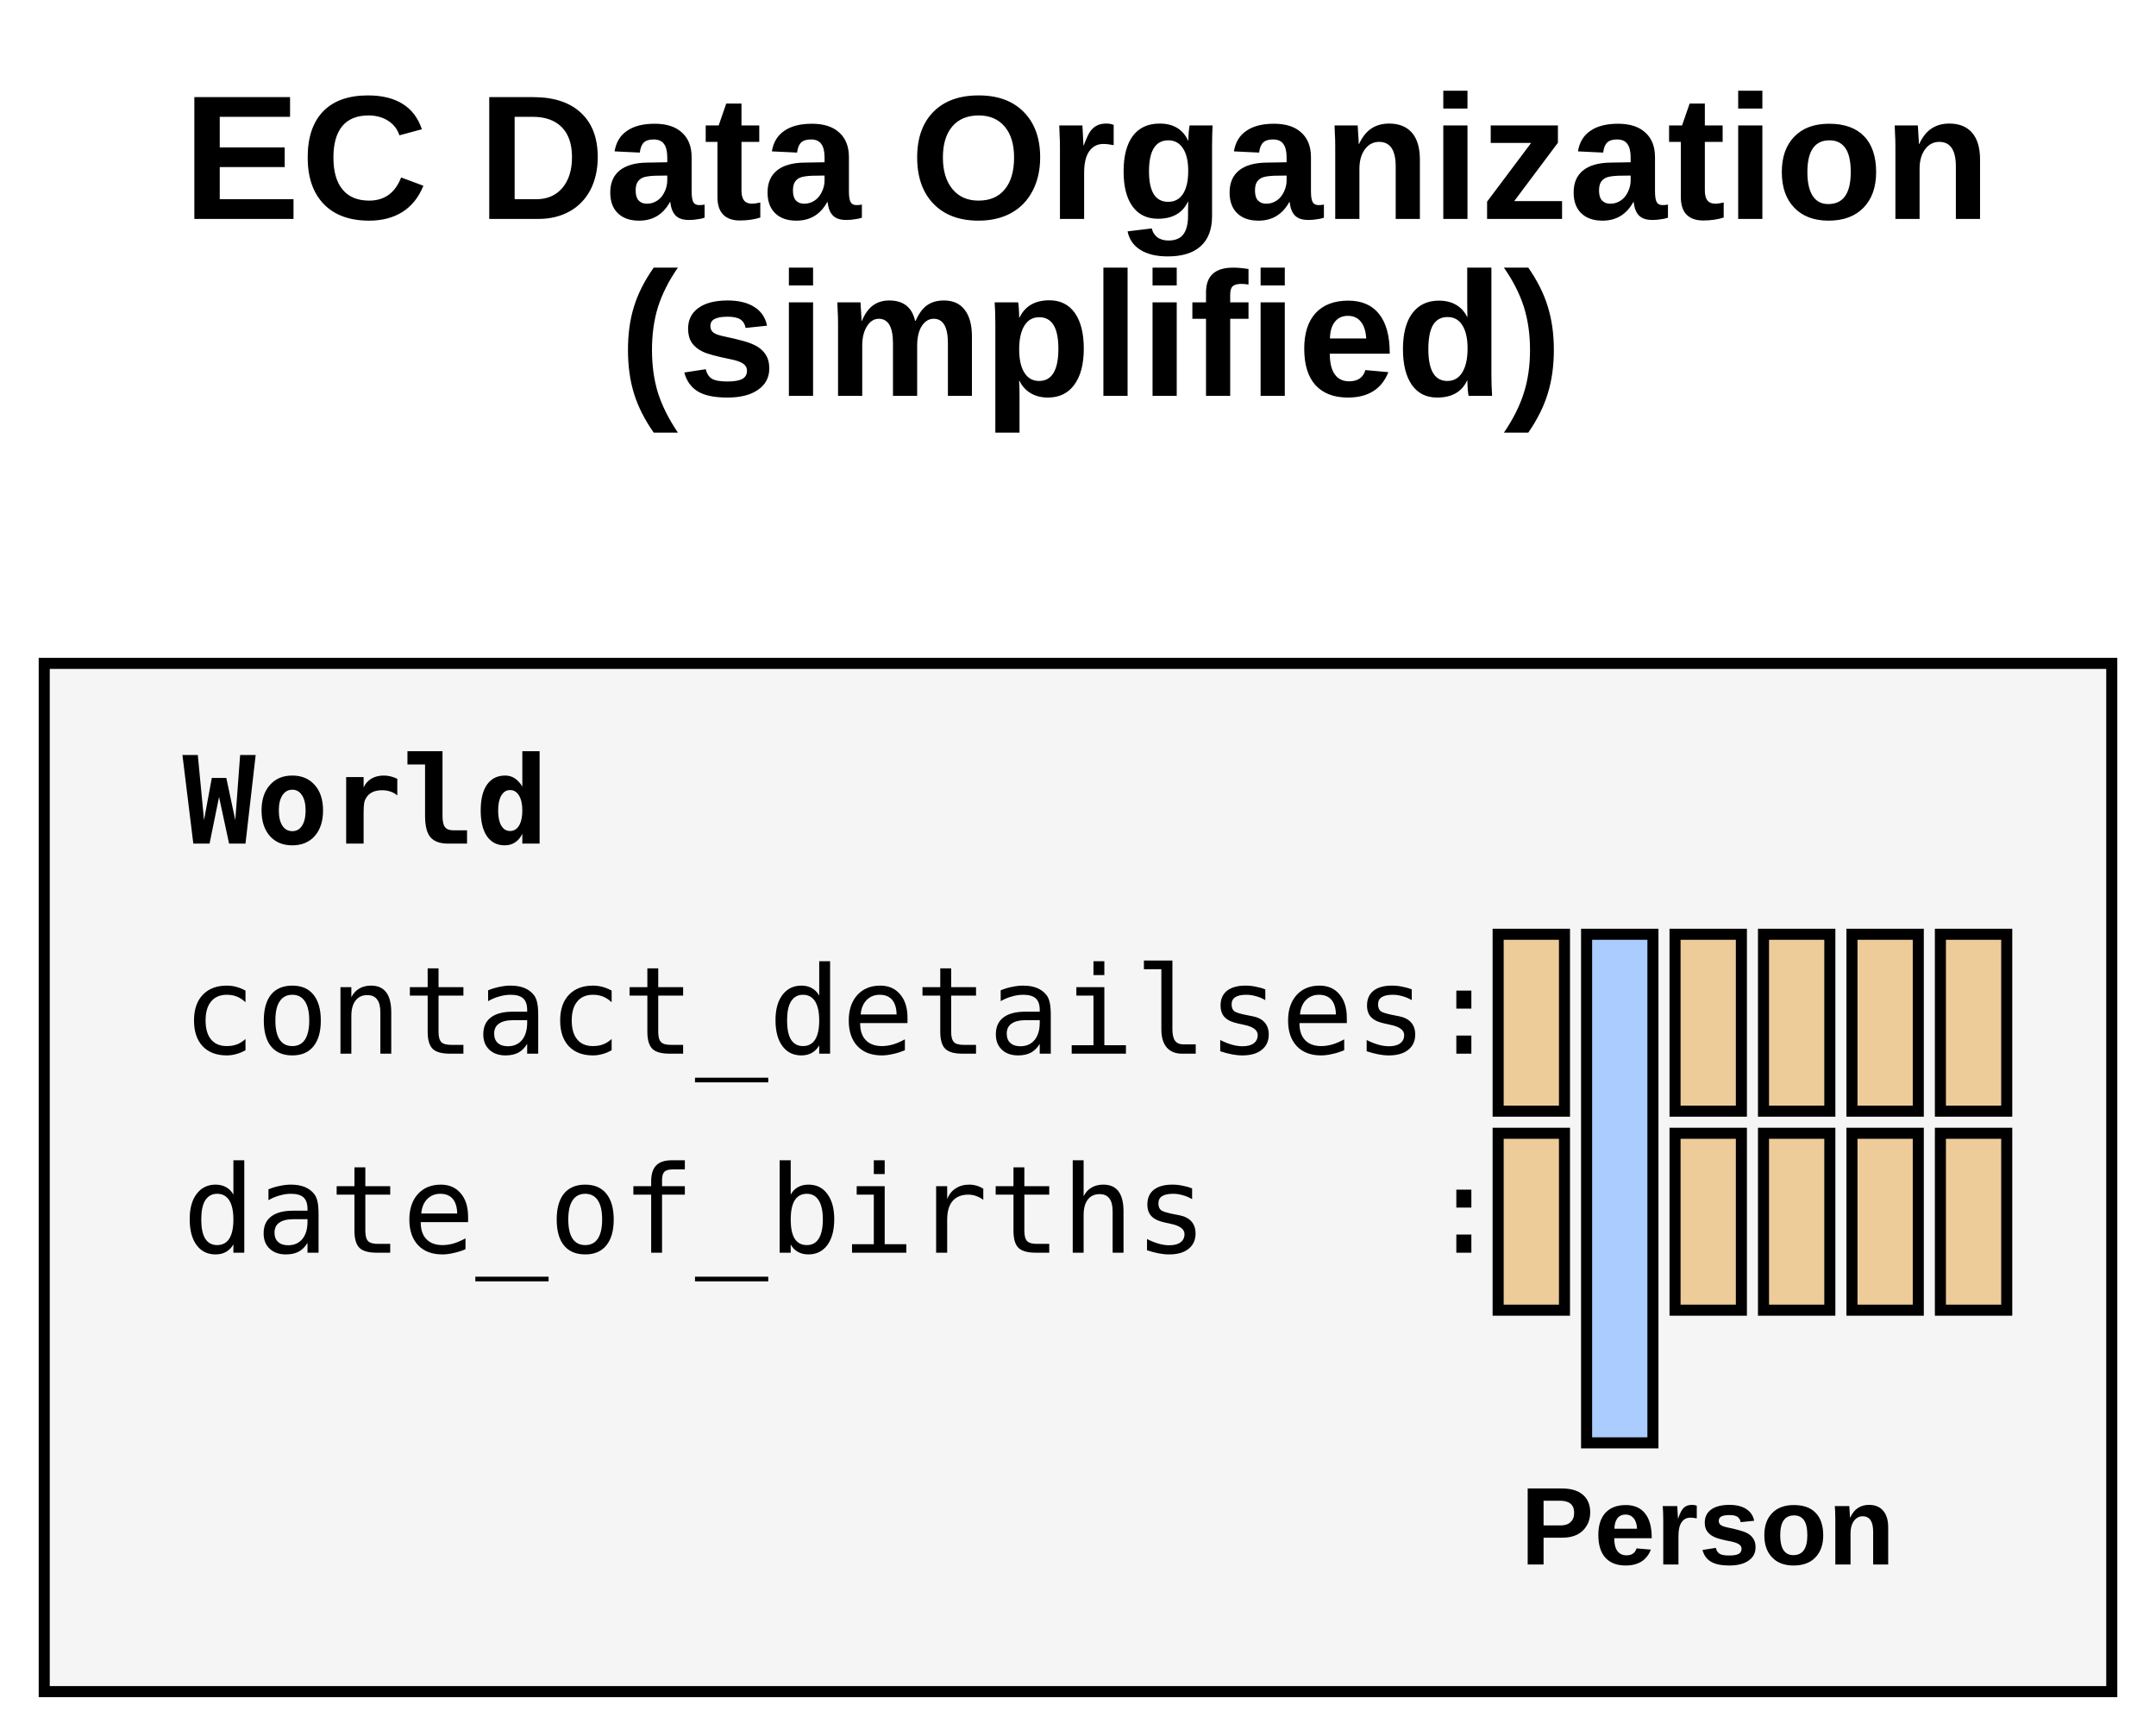
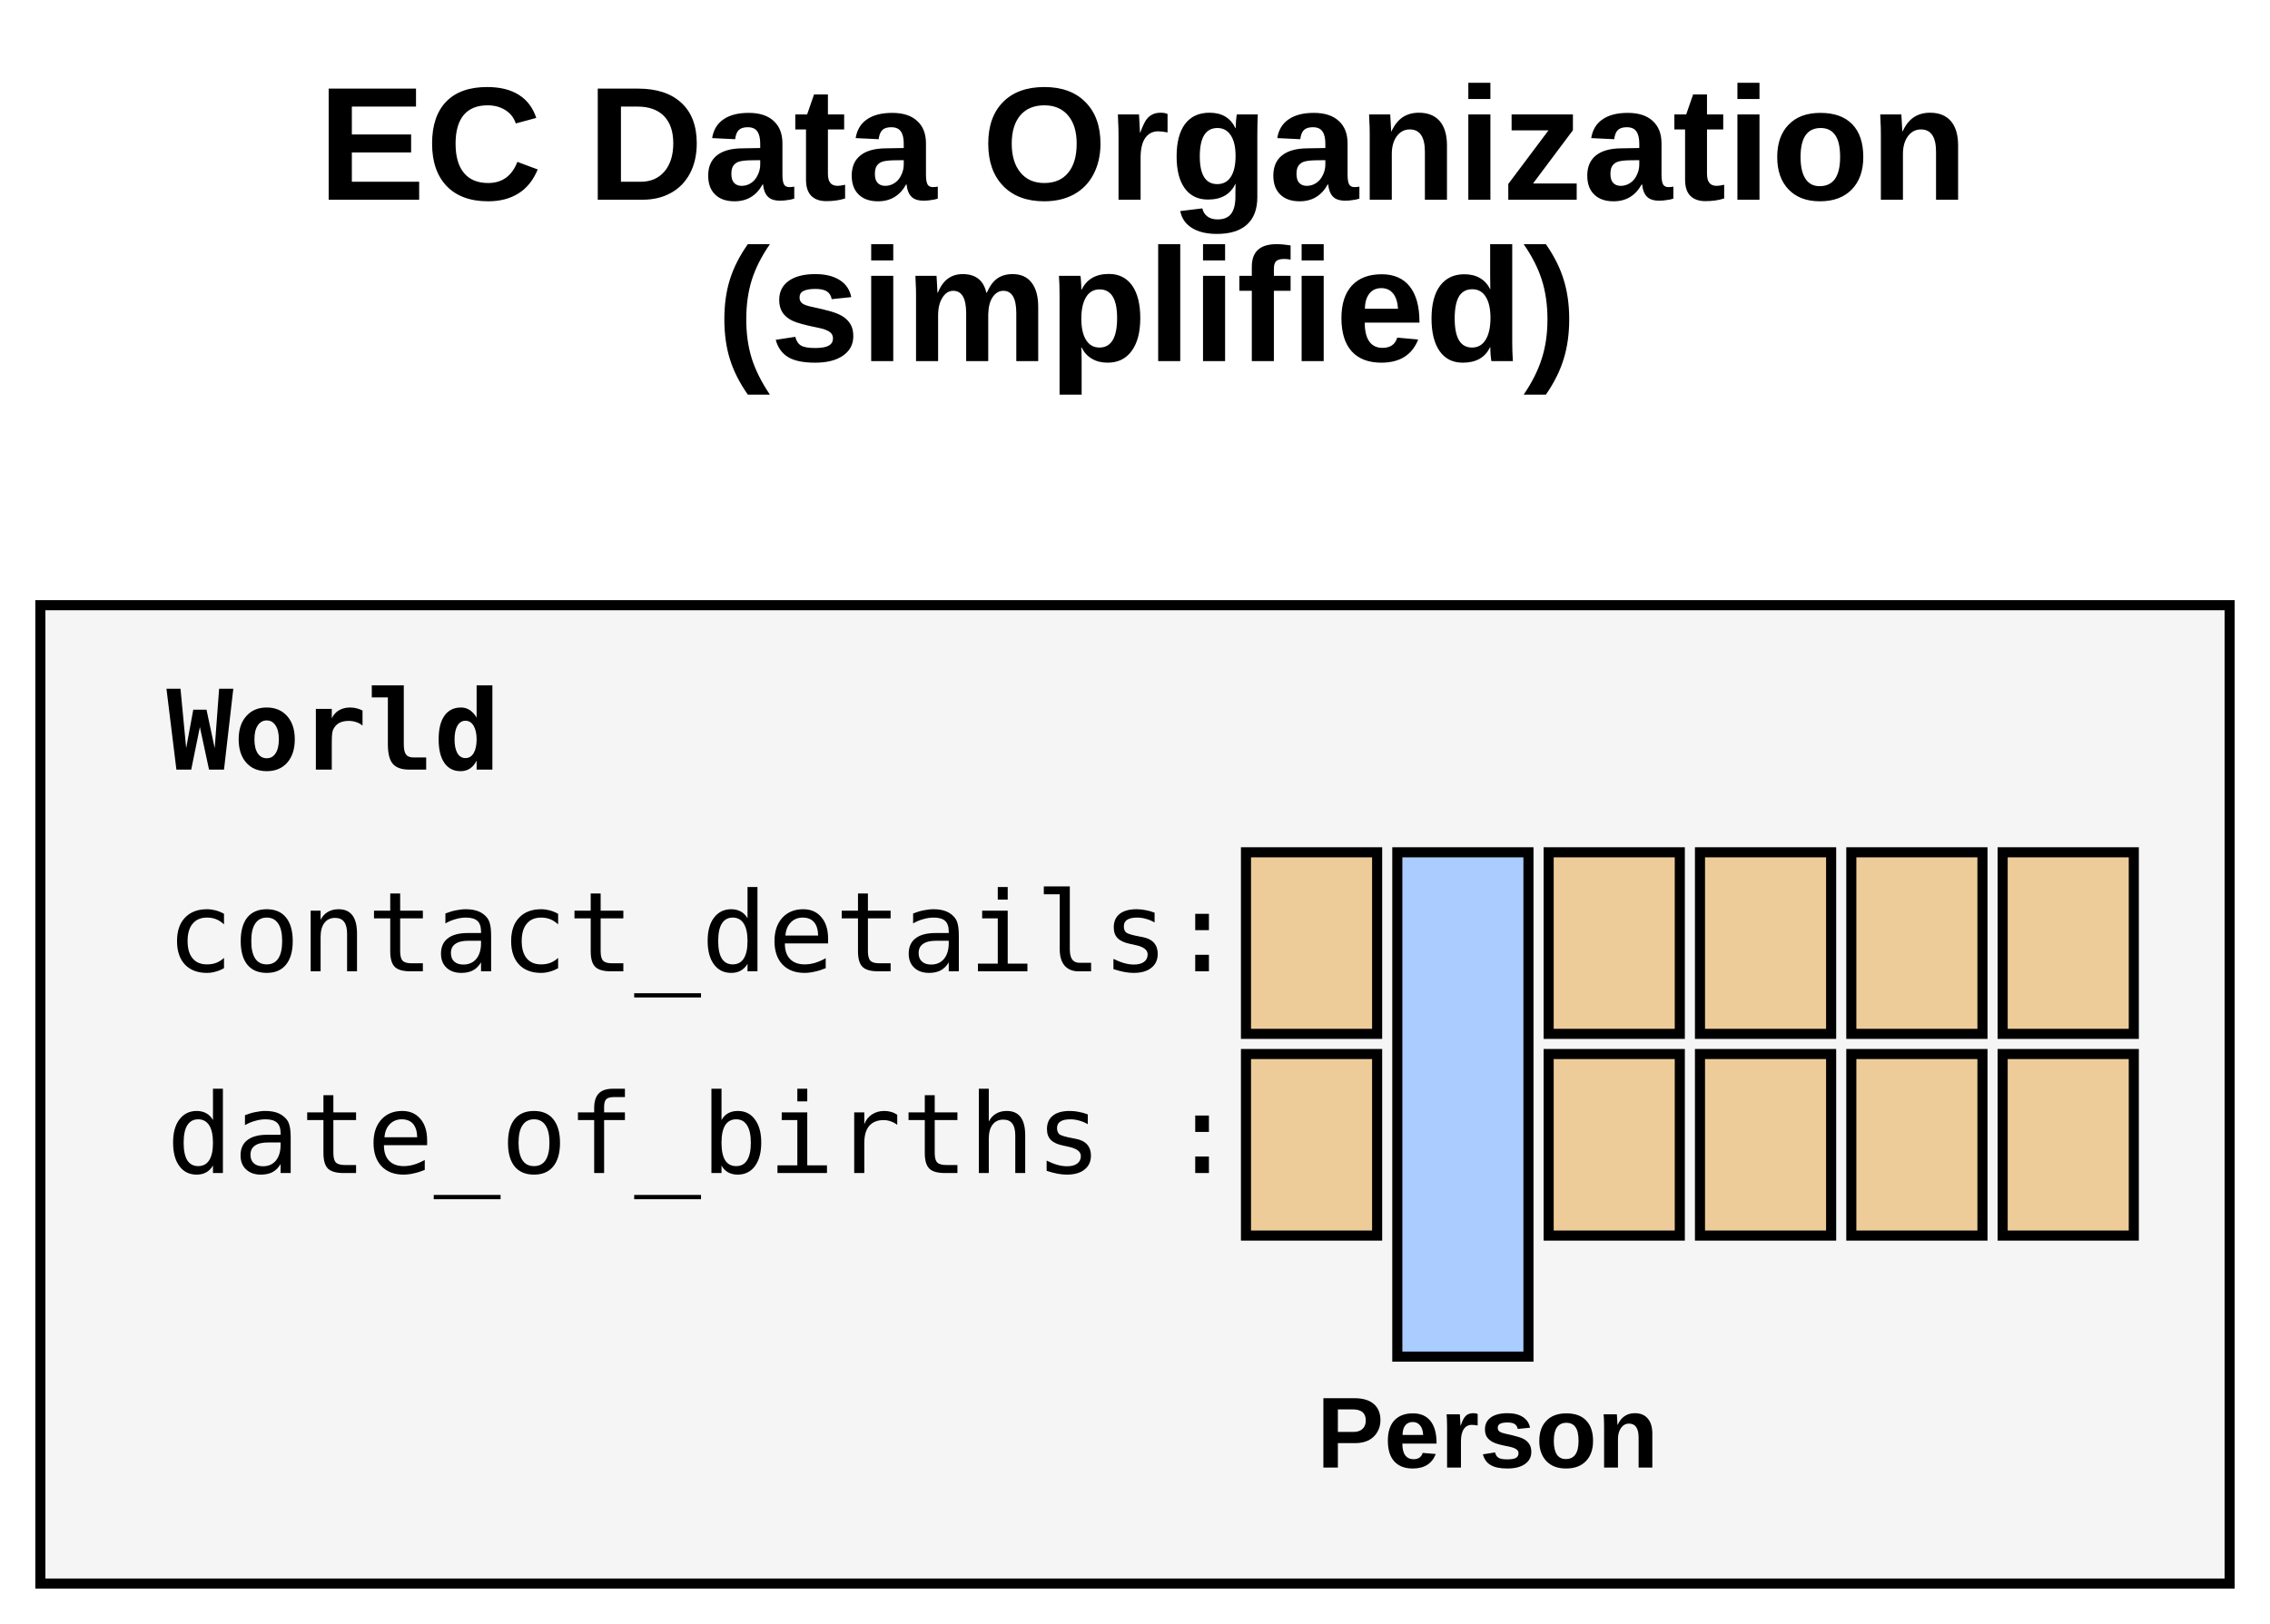
- <svg xmlns="http://www.w3.org/2000/svg" width="195pt" height="157pt" viewBox="0.00 0.00 195.00 157.00">
-   <g id="graph0" class="graph" transform="scale(1 1) rotate(0) translate(4 153)">
-     <text text-anchor="start" x="12.5" y="-133.2" font-family="Arial" font-weight="bold" font-size="16.00">EC Data Organization</text>
-     <text text-anchor="start" x="52" y="-117.2" font-family="Arial" font-weight="bold" font-size="16.00">(simplified)</text>
+ <svg xmlns="http://www.w3.org/2000/svg" width="225pt" height="161pt" viewBox="0.00 0.00 225.00 161.00">
+   <g id="graph0" class="graph" transform="scale(1 1) rotate(0) translate(4 157)">
+     <text text-anchor="start" x="27.5" y="-137.2" font-family="Arial" font-weight="bold" font-size="16.00">EC Data Organization</text>
+     <text text-anchor="start" x="67" y="-121.2" font-family="Arial" font-weight="bold" font-size="16.00">(simplified)</text>
    <g id="node1" class="node">
-       <polygon fill="#f5f5f5" stroke="black" points="187,-93 0,-93 0,-0 187,-0 187,-93" />
-       <text text-anchor="start" x="12.5" y="-76.7" font-family="consolas" font-weight="bold" font-size="11.00">World</text>
-       <text text-anchor="start" x="12.5" y="-57.7" font-family="consolas" font-size="11.00">contact_detailses: </text>
-       <polygon fill="#eecc99" stroke="none" points="131.5,-52.5 131.5,-68.5 137.5,-68.5 137.5,-52.5 131.5,-52.5" />
-       <polygon fill="none" stroke="black" points="131.5,-52.5 131.5,-68.5 137.5,-68.5 137.5,-52.5 131.5,-52.5" />
-       <polygon fill="#aaccff" stroke="none" points="139.5,-22.5 139.5,-68.5 145.5,-68.5 145.5,-22.5 139.5,-22.5" />
-       <polygon fill="none" stroke="black" points="139.5,-22.5 139.5,-68.5 145.5,-68.5 145.5,-22.5 139.5,-22.5" />
-       <polygon fill="#eecc99" stroke="none" points="147.5,-52.5 147.5,-68.5 153.5,-68.5 153.5,-52.5 147.5,-52.5" />
-       <polygon fill="none" stroke="black" points="147.5,-52.5 147.5,-68.5 153.5,-68.5 153.5,-52.5 147.5,-52.5" />
-       <polygon fill="#eecc99" stroke="none" points="155.5,-52.5 155.5,-68.5 161.5,-68.5 161.5,-52.5 155.5,-52.5" />
-       <polygon fill="none" stroke="black" points="155.5,-52.5 155.5,-68.5 161.5,-68.5 161.5,-52.5 155.5,-52.5" />
-       <polygon fill="#eecc99" stroke="none" points="163.5,-52.5 163.5,-68.5 169.5,-68.5 169.5,-52.5 163.5,-52.5" />
-       <polygon fill="none" stroke="black" points="163.5,-52.5 163.5,-68.5 169.5,-68.5 169.5,-52.5 163.5,-52.5" />
-       <polygon fill="#eecc99" stroke="none" points="171.5,-52.5 171.5,-68.5 177.5,-68.5 177.5,-52.5 171.5,-52.5" />
-       <polygon fill="none" stroke="black" points="171.5,-52.5 171.5,-68.5 177.5,-68.5 177.5,-52.5 171.5,-52.5" />
-       <text text-anchor="start" x="12.5" y="-39.7" font-family="consolas" font-size="11.00">date_of_births   : </text>
-       <polygon fill="#eecc99" stroke="none" points="131.5,-34.5 131.5,-50.5 137.5,-50.5 137.5,-34.5 131.5,-34.5" />
-       <polygon fill="none" stroke="black" points="131.5,-34.5 131.5,-50.5 137.5,-50.5 137.5,-34.5 131.5,-34.5" />
-       <polygon fill="#eecc99" stroke="none" points="147.5,-34.5 147.5,-50.5 153.5,-50.5 153.5,-34.5 147.5,-34.5" />
-       <polygon fill="none" stroke="black" points="147.5,-34.5 147.5,-50.5 153.5,-50.5 153.5,-34.5 147.5,-34.5" />
-       <polygon fill="#eecc99" stroke="none" points="155.5,-34.5 155.5,-50.5 161.5,-50.5 161.5,-34.5 155.5,-34.5" />
-       <polygon fill="none" stroke="black" points="155.5,-34.5 155.5,-50.5 161.5,-50.5 161.5,-34.5 155.5,-34.5" />
-       <polygon fill="#eecc99" stroke="none" points="163.5,-34.5 163.5,-50.5 169.5,-50.5 169.5,-34.5 163.5,-34.5" />
-       <polygon fill="none" stroke="black" points="163.5,-34.5 163.5,-50.5 169.5,-50.5 169.5,-34.5 163.5,-34.5" />
-       <polygon fill="#eecc99" stroke="none" points="171.5,-34.5 171.5,-50.5 177.5,-50.5 177.5,-34.5 171.5,-34.5" />
-       <polygon fill="none" stroke="black" points="171.5,-34.5 171.5,-50.5 177.5,-50.5 177.5,-34.5 171.5,-34.5" />
-       <text text-anchor="start" x="133.5" y="-11.5" font-family="Arial" font-weight="bold" font-size="10.00">Person</text>
+       <polygon fill="#f5f5f5" stroke="black" points="217,-97 0,-97 0,-0 217,-0 217,-97" />
+       <text text-anchor="start" x="12.5" y="-80.7" font-family="consolas" font-weight="bold" font-size="11.00">World</text>
+       <text text-anchor="start" x="12.5" y="-60.7" font-family="consolas" font-size="11.00">contact_details: </text>
+       <polygon fill="#eecc99" stroke="none" points="119.5,-54.5 119.5,-72.5 132.5,-72.5 132.5,-54.5 119.5,-54.5" />
+       <polygon fill="none" stroke="black" points="119.5,-54.5 119.5,-72.5 132.5,-72.5 132.5,-54.5 119.5,-54.5" />
+       <text text-anchor="start" x="122.5" y="-60.7" font-family="consolas" font-size="11.00"> </text>
+       <polygon fill="#aaccff" stroke="none" points="134.5,-22.5 134.5,-72.5 147.5,-72.5 147.5,-22.5 134.5,-22.5" />
+       <polygon fill="none" stroke="black" points="134.5,-22.5 134.5,-72.5 147.5,-72.5 147.5,-22.5 134.5,-22.5" />
+       <text text-anchor="start" x="137.5" y="-44.7" font-family="consolas" font-size="11.00"> </text>
+       <polygon fill="#eecc99" stroke="none" points="149.5,-54.5 149.5,-72.5 162.5,-72.5 162.5,-54.5 149.5,-54.5" />
+       <polygon fill="none" stroke="black" points="149.5,-54.5 149.5,-72.5 162.5,-72.5 162.5,-54.5 149.5,-54.5" />
+       <text text-anchor="start" x="152.5" y="-60.7" font-family="consolas" font-size="11.00"> </text>
+       <polygon fill="#eecc99" stroke="none" points="164.5,-54.5 164.5,-72.5 177.5,-72.5 177.5,-54.5 164.5,-54.5" />
+       <polygon fill="none" stroke="black" points="164.5,-54.5 164.5,-72.5 177.5,-72.5 177.5,-54.5 164.5,-54.5" />
+       <text text-anchor="start" x="167.5" y="-60.7" font-family="consolas" font-size="11.00"> </text>
+       <polygon fill="#eecc99" stroke="none" points="179.5,-54.5 179.5,-72.5 192.5,-72.5 192.5,-54.5 179.5,-54.5" />
+       <polygon fill="none" stroke="black" points="179.5,-54.5 179.5,-72.5 192.5,-72.5 192.5,-54.5 179.5,-54.5" />
+       <text text-anchor="start" x="182.5" y="-60.7" font-family="consolas" font-size="11.00"> </text>
+       <polygon fill="#eecc99" stroke="none" points="194.5,-54.5 194.5,-72.5 207.5,-72.5 207.5,-54.5 194.5,-54.5" />
+       <polygon fill="none" stroke="black" points="194.5,-54.5 194.5,-72.5 207.5,-72.5 207.5,-54.5 194.5,-54.5" />
+       <text text-anchor="start" x="197.5" y="-60.7" font-family="consolas" font-size="11.00"> </text>
+       <text text-anchor="start" x="12.5" y="-40.7" font-family="consolas" font-size="11.00">date_of_births : </text>
+       <polygon fill="#eecc99" stroke="none" points="119.5,-34.5 119.5,-52.5 132.5,-52.5 132.5,-34.5 119.5,-34.5" />
+       <polygon fill="none" stroke="black" points="119.5,-34.5 119.5,-52.5 132.5,-52.5 132.5,-34.5 119.5,-34.5" />
+       <text text-anchor="start" x="122.5" y="-40.7" font-family="consolas" font-size="11.00"> </text>
+       <polygon fill="#eecc99" stroke="none" points="149.5,-34.5 149.5,-52.5 162.5,-52.5 162.5,-34.5 149.5,-34.5" />
+       <polygon fill="none" stroke="black" points="149.5,-34.5 149.5,-52.5 162.5,-52.5 162.5,-34.5 149.5,-34.5" />
+       <text text-anchor="start" x="152.5" y="-40.7" font-family="consolas" font-size="11.00"> </text>
+       <polygon fill="#eecc99" stroke="none" points="164.5,-34.5 164.5,-52.5 177.5,-52.5 177.5,-34.5 164.5,-34.5" />
+       <polygon fill="none" stroke="black" points="164.5,-34.5 164.5,-52.5 177.5,-52.5 177.5,-34.5 164.5,-34.5" />
+       <text text-anchor="start" x="167.5" y="-40.7" font-family="consolas" font-size="11.00"> </text>
+       <polygon fill="#eecc99" stroke="none" points="179.5,-34.5 179.5,-52.5 192.5,-52.5 192.5,-34.5 179.5,-34.5" />
+       <polygon fill="none" stroke="black" points="179.5,-34.5 179.5,-52.5 192.5,-52.5 192.5,-34.5 179.5,-34.5" />
+       <text text-anchor="start" x="182.5" y="-40.7" font-family="consolas" font-size="11.00"> </text>
+       <polygon fill="#eecc99" stroke="none" points="194.5,-34.5 194.5,-52.5 207.5,-52.5 207.5,-34.5 194.5,-34.5" />
+       <polygon fill="none" stroke="black" points="194.5,-34.5 194.5,-52.5 207.5,-52.5 207.5,-34.5 194.5,-34.5" />
+       <text text-anchor="start" x="197.5" y="-40.7" font-family="consolas" font-size="11.00"> </text>
+       <text text-anchor="start" x="126.5" y="-11.5" font-family="Arial" font-weight="bold" font-size="10.00">Person</text>
    </g>
  </g>
</svg>
